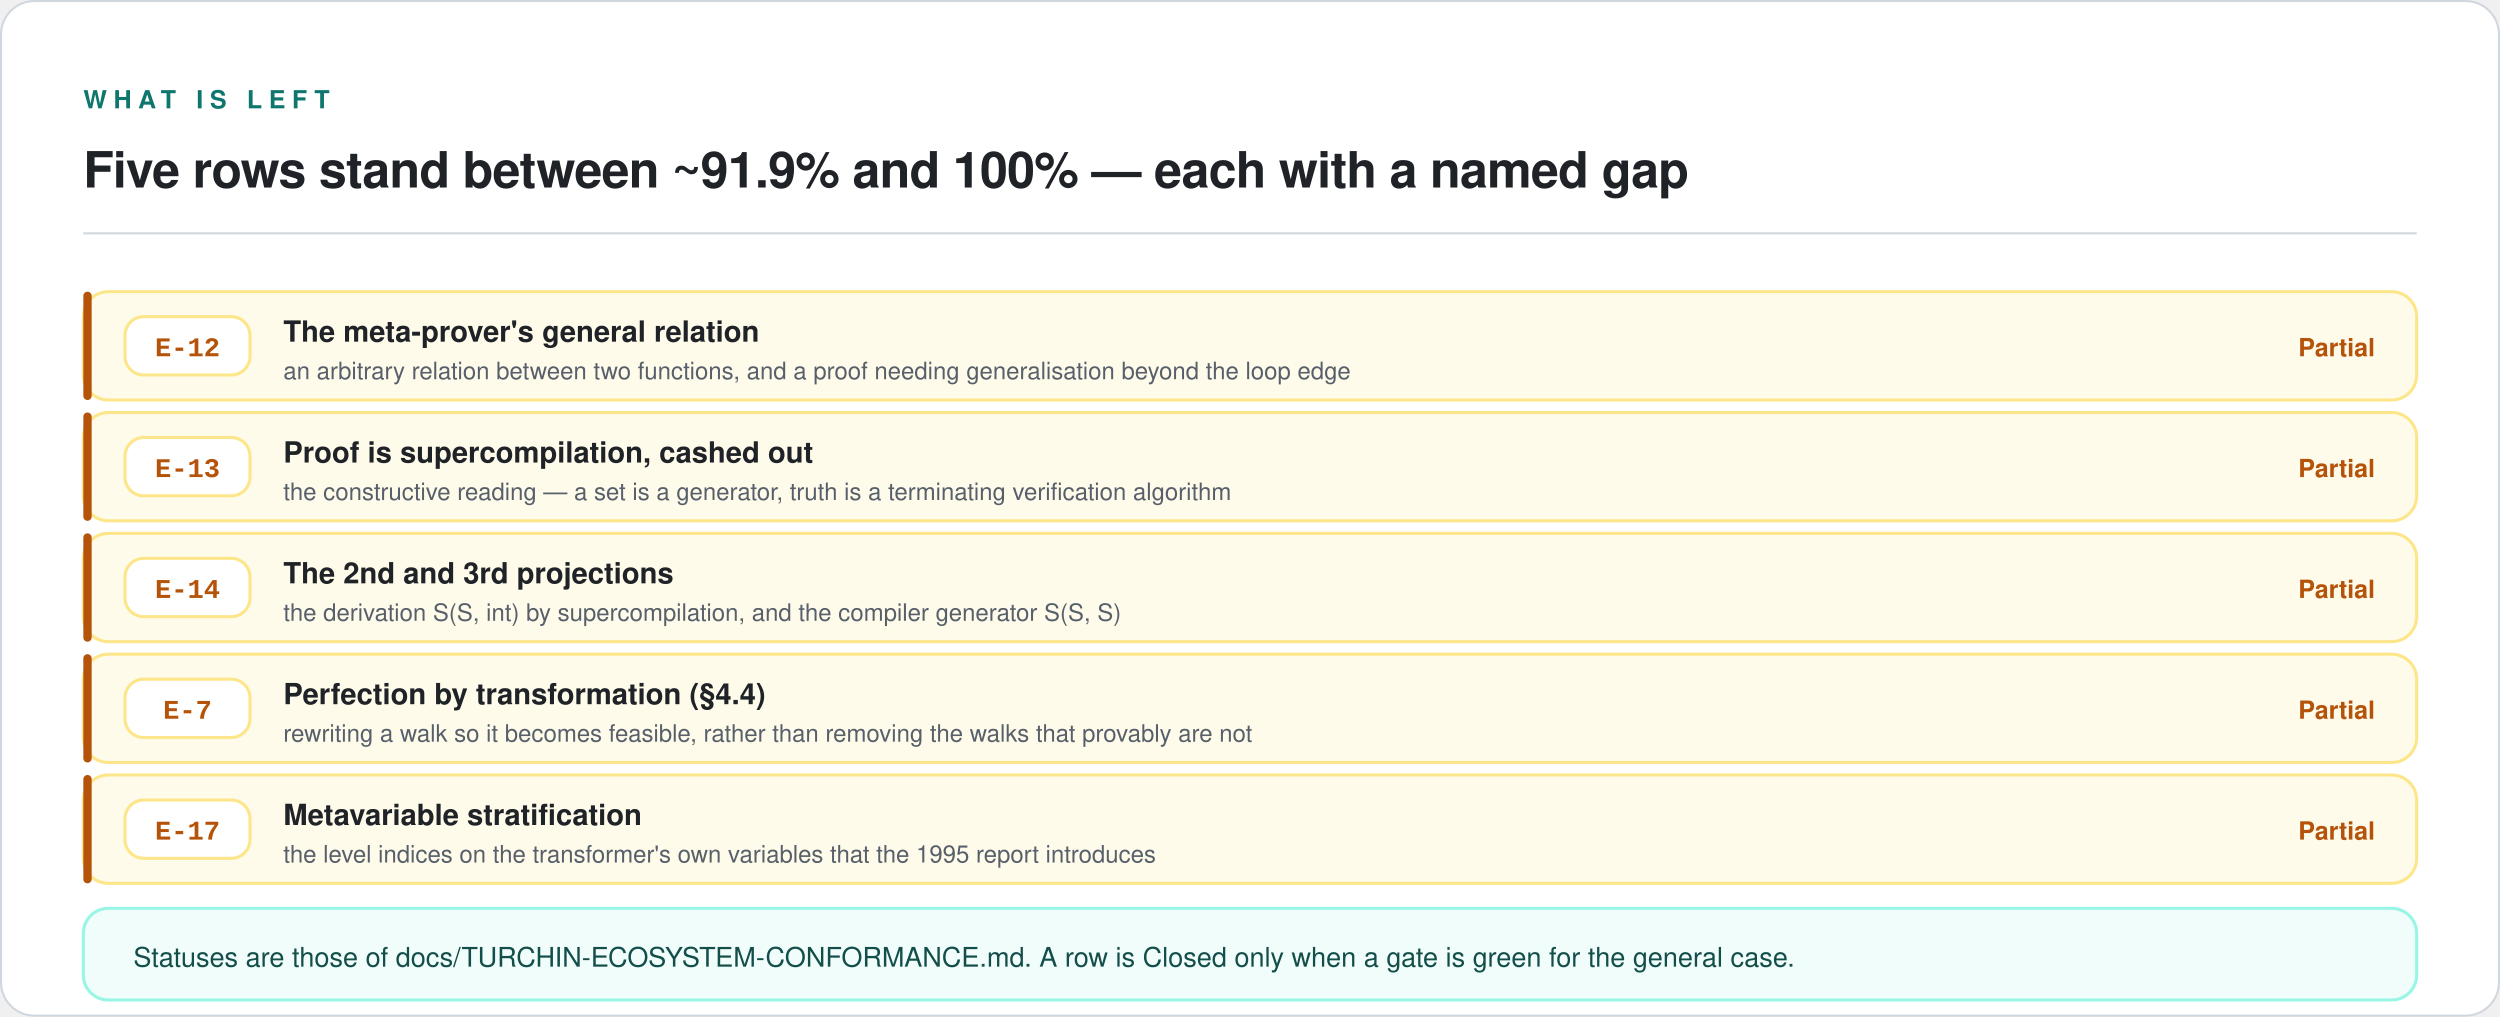
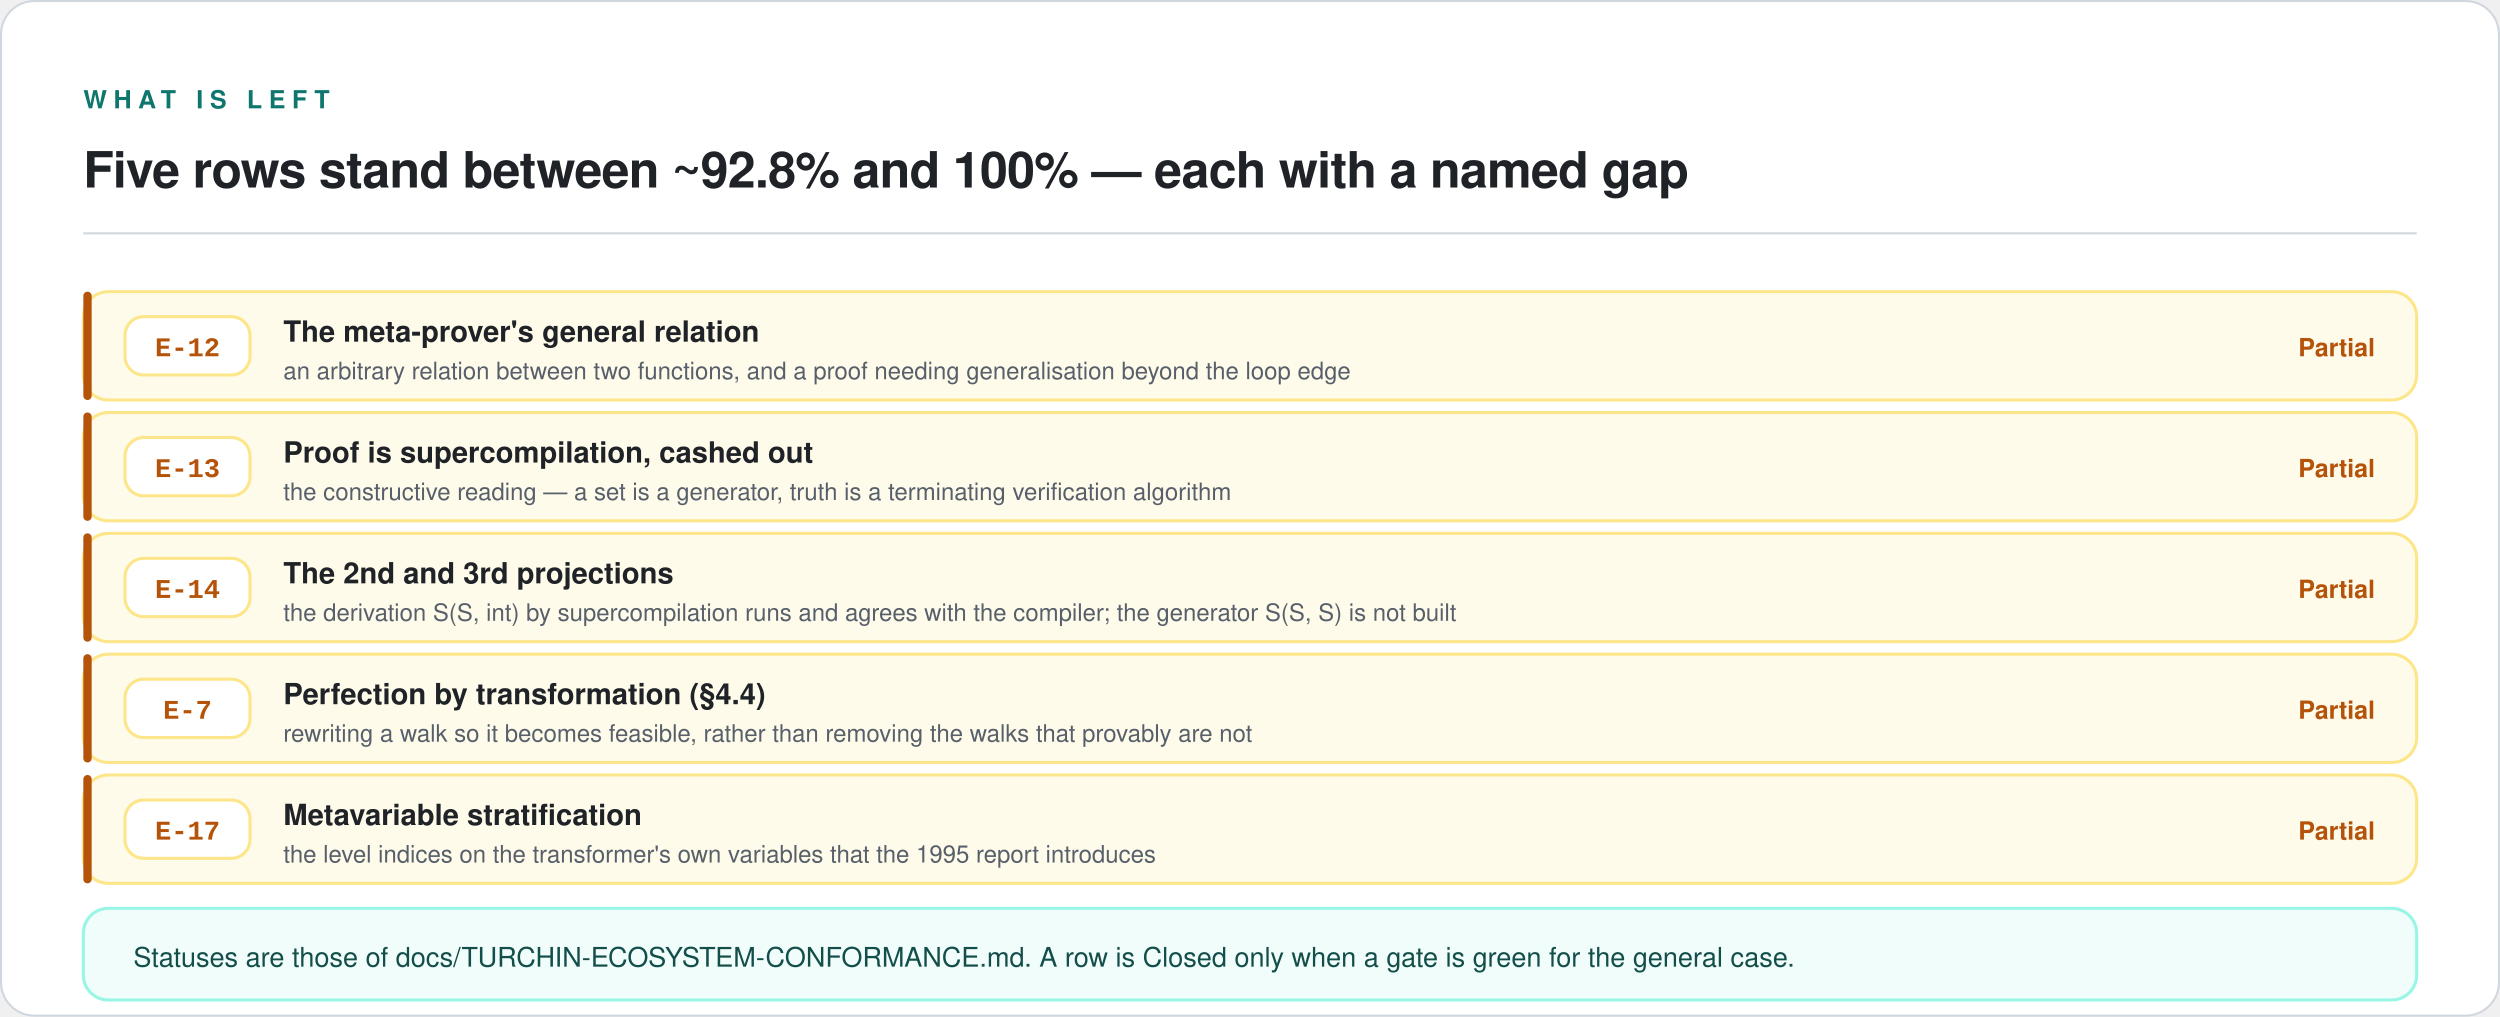
<svg xmlns="http://www.w3.org/2000/svg" viewBox="0 0 1200 488" width="1200" height="488" role="img" aria-labelledby="t d">
  <rect x="0.5" y="0.5" width="1199" height="487" rx="16" fill="#FFFFFF" stroke="#D0D7DE" stroke-width="1" />
  <text x="40" y="52" font-family="ui-sans-serif, -apple-system, 'Segoe UI', Helvetica, Arial, sans-serif" font-size="12" font-weight="600" letter-spacing="3.2" fill="#0F766E">WHAT IS LEFT</text>
-   <text x="40" y="90" font-family="ui-sans-serif, -apple-system, 'Segoe UI', Helvetica, Arial, sans-serif" font-size="24" font-weight="600" letter-spacing="-0.3" fill="#1F2328">Five rows stand between ~91.9% and 100% — each with a named gap</text>
+   <text x="40" y="90" font-family="ui-sans-serif, -apple-system, 'Segoe UI', Helvetica, Arial, sans-serif" font-size="24" font-weight="600" letter-spacing="-0.3" fill="#1F2328">Five rows stand between ~92.8% and 100% — each with a named gap</text>
  <line x1="40" y1="112" x2="1160" y2="112" stroke="#D0D7DE" stroke-width="1" />
  <rect x="40" y="140" width="1120" height="52" rx="12" fill="#FFFBEB" stroke="#FDE68A" stroke-width="1.5" />
  <rect x="40" y="140" width="4" height="52" rx="2" fill="#B45309" />
  <rect x="60" y="152" width="60" height="28" rx="9" fill="#FFFFFF" stroke="#FDE68A" stroke-width="1.5" />
  <text x="90" y="171" font-family="ui-monospace, SFMono-Regular, 'SF Mono', Menlo, Consolas, 'Liberation Mono', monospace" font-size="13" font-weight="600" text-anchor="middle" fill="#B45309">E-12</text>
  <text x="136" y="164" font-family="ui-sans-serif, -apple-system, 'Segoe UI', Helvetica, Arial, sans-serif" font-size="14" font-weight="600" fill="#1F2328">The meta-prover's general relation</text>
  <text x="136" y="182" font-family="ui-sans-serif, -apple-system, 'Segoe UI', Helvetica, Arial, sans-serif" font-size="11.5" fill="#57606A">an arbitrary relation between two functions, and a proof needing generalisation beyond the loop edge</text>
  <text x="1140" y="171" font-family="ui-sans-serif, -apple-system, 'Segoe UI', Helvetica, Arial, sans-serif" font-size="12" font-weight="600" text-anchor="end" fill="#B45309">Partial</text>
  <rect x="40" y="198" width="1120" height="52" rx="12" fill="#FFFBEB" stroke="#FDE68A" stroke-width="1.5" />
  <rect x="40" y="198" width="4" height="52" rx="2" fill="#B45309" />
  <rect x="60" y="210" width="60" height="28" rx="9" fill="#FFFFFF" stroke="#FDE68A" stroke-width="1.5" />
  <text x="90" y="229" font-family="ui-monospace, SFMono-Regular, 'SF Mono', Menlo, Consolas, 'Liberation Mono', monospace" font-size="13" font-weight="600" text-anchor="middle" fill="#B45309">E-13</text>
  <text x="136" y="222" font-family="ui-sans-serif, -apple-system, 'Segoe UI', Helvetica, Arial, sans-serif" font-size="14" font-weight="600" fill="#1F2328">Proof is supercompilation, cashed out</text>
  <text x="136" y="240" font-family="ui-sans-serif, -apple-system, 'Segoe UI', Helvetica, Arial, sans-serif" font-size="11.5" fill="#57606A">the constructive reading — a set is a generator, truth is a terminating verification algorithm</text>
  <text x="1140" y="229" font-family="ui-sans-serif, -apple-system, 'Segoe UI', Helvetica, Arial, sans-serif" font-size="12" font-weight="600" text-anchor="end" fill="#B45309">Partial</text>
  <rect x="40" y="256" width="1120" height="52" rx="12" fill="#FFFBEB" stroke="#FDE68A" stroke-width="1.5" />
  <rect x="40" y="256" width="4" height="52" rx="2" fill="#B45309" />
  <rect x="60" y="268" width="60" height="28" rx="9" fill="#FFFFFF" stroke="#FDE68A" stroke-width="1.5" />
  <text x="90" y="287" font-family="ui-monospace, SFMono-Regular, 'SF Mono', Menlo, Consolas, 'Liberation Mono', monospace" font-size="13" font-weight="600" text-anchor="middle" fill="#B45309">E-14</text>
  <text x="136" y="280" font-family="ui-sans-serif, -apple-system, 'Segoe UI', Helvetica, Arial, sans-serif" font-size="14" font-weight="600" fill="#1F2328">The 2nd and 3rd projections</text>
-   <text x="136" y="298" font-family="ui-sans-serif, -apple-system, 'Segoe UI', Helvetica, Arial, sans-serif" font-size="11.5" fill="#57606A">the derivation S(S, int) by supercompilation, and the compiler generator S(S, S)</text>
+   <text x="136" y="298" font-family="ui-sans-serif, -apple-system, 'Segoe UI', Helvetica, Arial, sans-serif" font-size="11.5" fill="#57606A">the derivation S(S, int) by supercompilation runs and agrees with the compiler; the generator S(S, S) is not built</text>
  <text x="1140" y="287" font-family="ui-sans-serif, -apple-system, 'Segoe UI', Helvetica, Arial, sans-serif" font-size="12" font-weight="600" text-anchor="end" fill="#B45309">Partial</text>
  <rect x="40" y="314" width="1120" height="52" rx="12" fill="#FFFBEB" stroke="#FDE68A" stroke-width="1.5" />
  <rect x="40" y="314" width="4" height="52" rx="2" fill="#B45309" />
  <rect x="60" y="326" width="60" height="28" rx="9" fill="#FFFFFF" stroke="#FDE68A" stroke-width="1.5" />
  <text x="90" y="345" font-family="ui-monospace, SFMono-Regular, 'SF Mono', Menlo, Consolas, 'Liberation Mono', monospace" font-size="13" font-weight="600" text-anchor="middle" fill="#B45309">E-7</text>
  <text x="136" y="338" font-family="ui-sans-serif, -apple-system, 'Segoe UI', Helvetica, Arial, sans-serif" font-size="14" font-weight="600" fill="#1F2328">Perfection by transformation (§4.4)</text>
  <text x="136" y="356" font-family="ui-sans-serif, -apple-system, 'Segoe UI', Helvetica, Arial, sans-serif" font-size="11.5" fill="#57606A">rewriting a walk so it becomes feasible, rather than removing the walks that provably are not</text>
  <text x="1140" y="345" font-family="ui-sans-serif, -apple-system, 'Segoe UI', Helvetica, Arial, sans-serif" font-size="12" font-weight="600" text-anchor="end" fill="#B45309">Partial</text>
  <rect x="40" y="372" width="1120" height="52" rx="12" fill="#FFFBEB" stroke="#FDE68A" stroke-width="1.5" />
  <rect x="40" y="372" width="4" height="52" rx="2" fill="#B45309" />
  <rect x="60" y="384" width="60" height="28" rx="9" fill="#FFFFFF" stroke="#FDE68A" stroke-width="1.5" />
  <text x="90" y="403" font-family="ui-monospace, SFMono-Regular, 'SF Mono', Menlo, Consolas, 'Liberation Mono', monospace" font-size="13" font-weight="600" text-anchor="middle" fill="#B45309">E-17</text>
  <text x="136" y="396" font-family="ui-sans-serif, -apple-system, 'Segoe UI', Helvetica, Arial, sans-serif" font-size="14" font-weight="600" fill="#1F2328">Metavariable stratification</text>
  <text x="136" y="414" font-family="ui-sans-serif, -apple-system, 'Segoe UI', Helvetica, Arial, sans-serif" font-size="11.5" fill="#57606A">the level indices on the transformer's own variables that the 1995 report introduces</text>
  <text x="1140" y="403" font-family="ui-sans-serif, -apple-system, 'Segoe UI', Helvetica, Arial, sans-serif" font-size="12" font-weight="600" text-anchor="end" fill="#B45309">Partial</text>
  <rect x="40" y="436" width="1120" height="44" rx="12" fill="#F0FDFA" stroke="#99F6E4" stroke-width="1.5" />
  <text x="64" y="464" font-family="ui-sans-serif, -apple-system, 'Segoe UI', Helvetica, Arial, sans-serif" font-size="13" fill="#134E4A">Statuses are those of docs/TURCHIN-ECOSYSTEM-CONFORMANCE.md. A row is Closed only when a gate is green for the general case.</text>
</svg>
